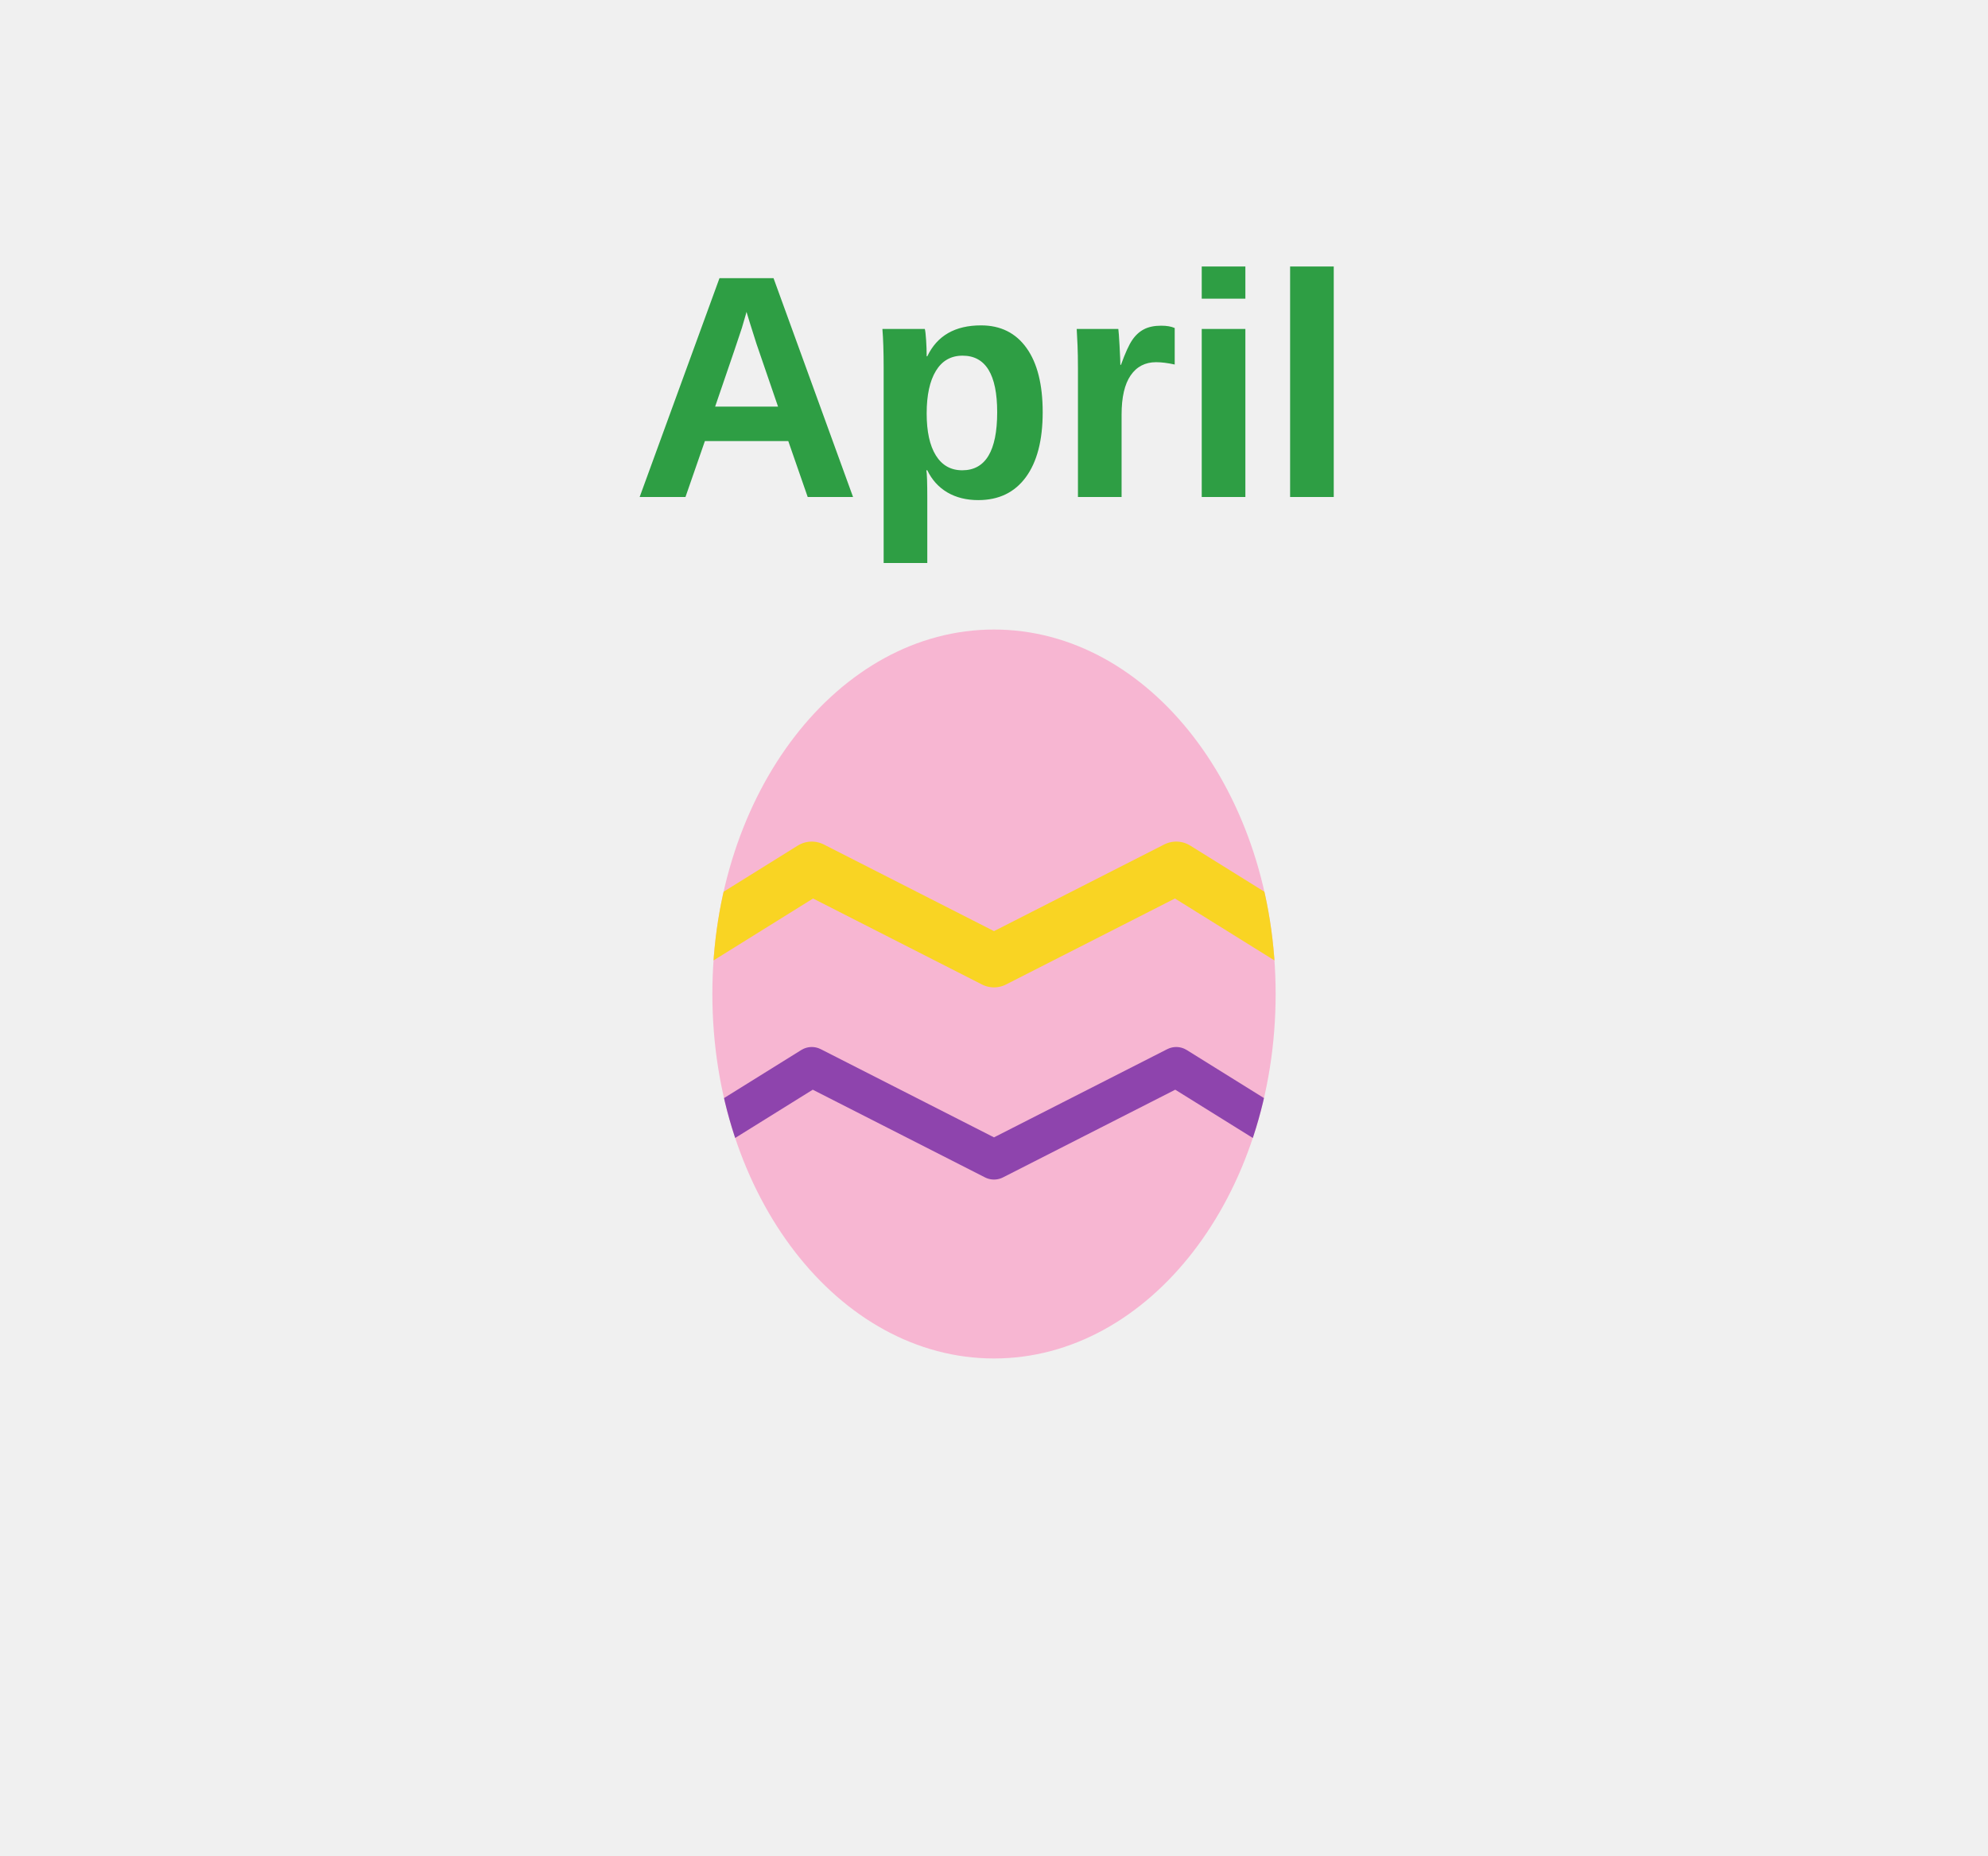
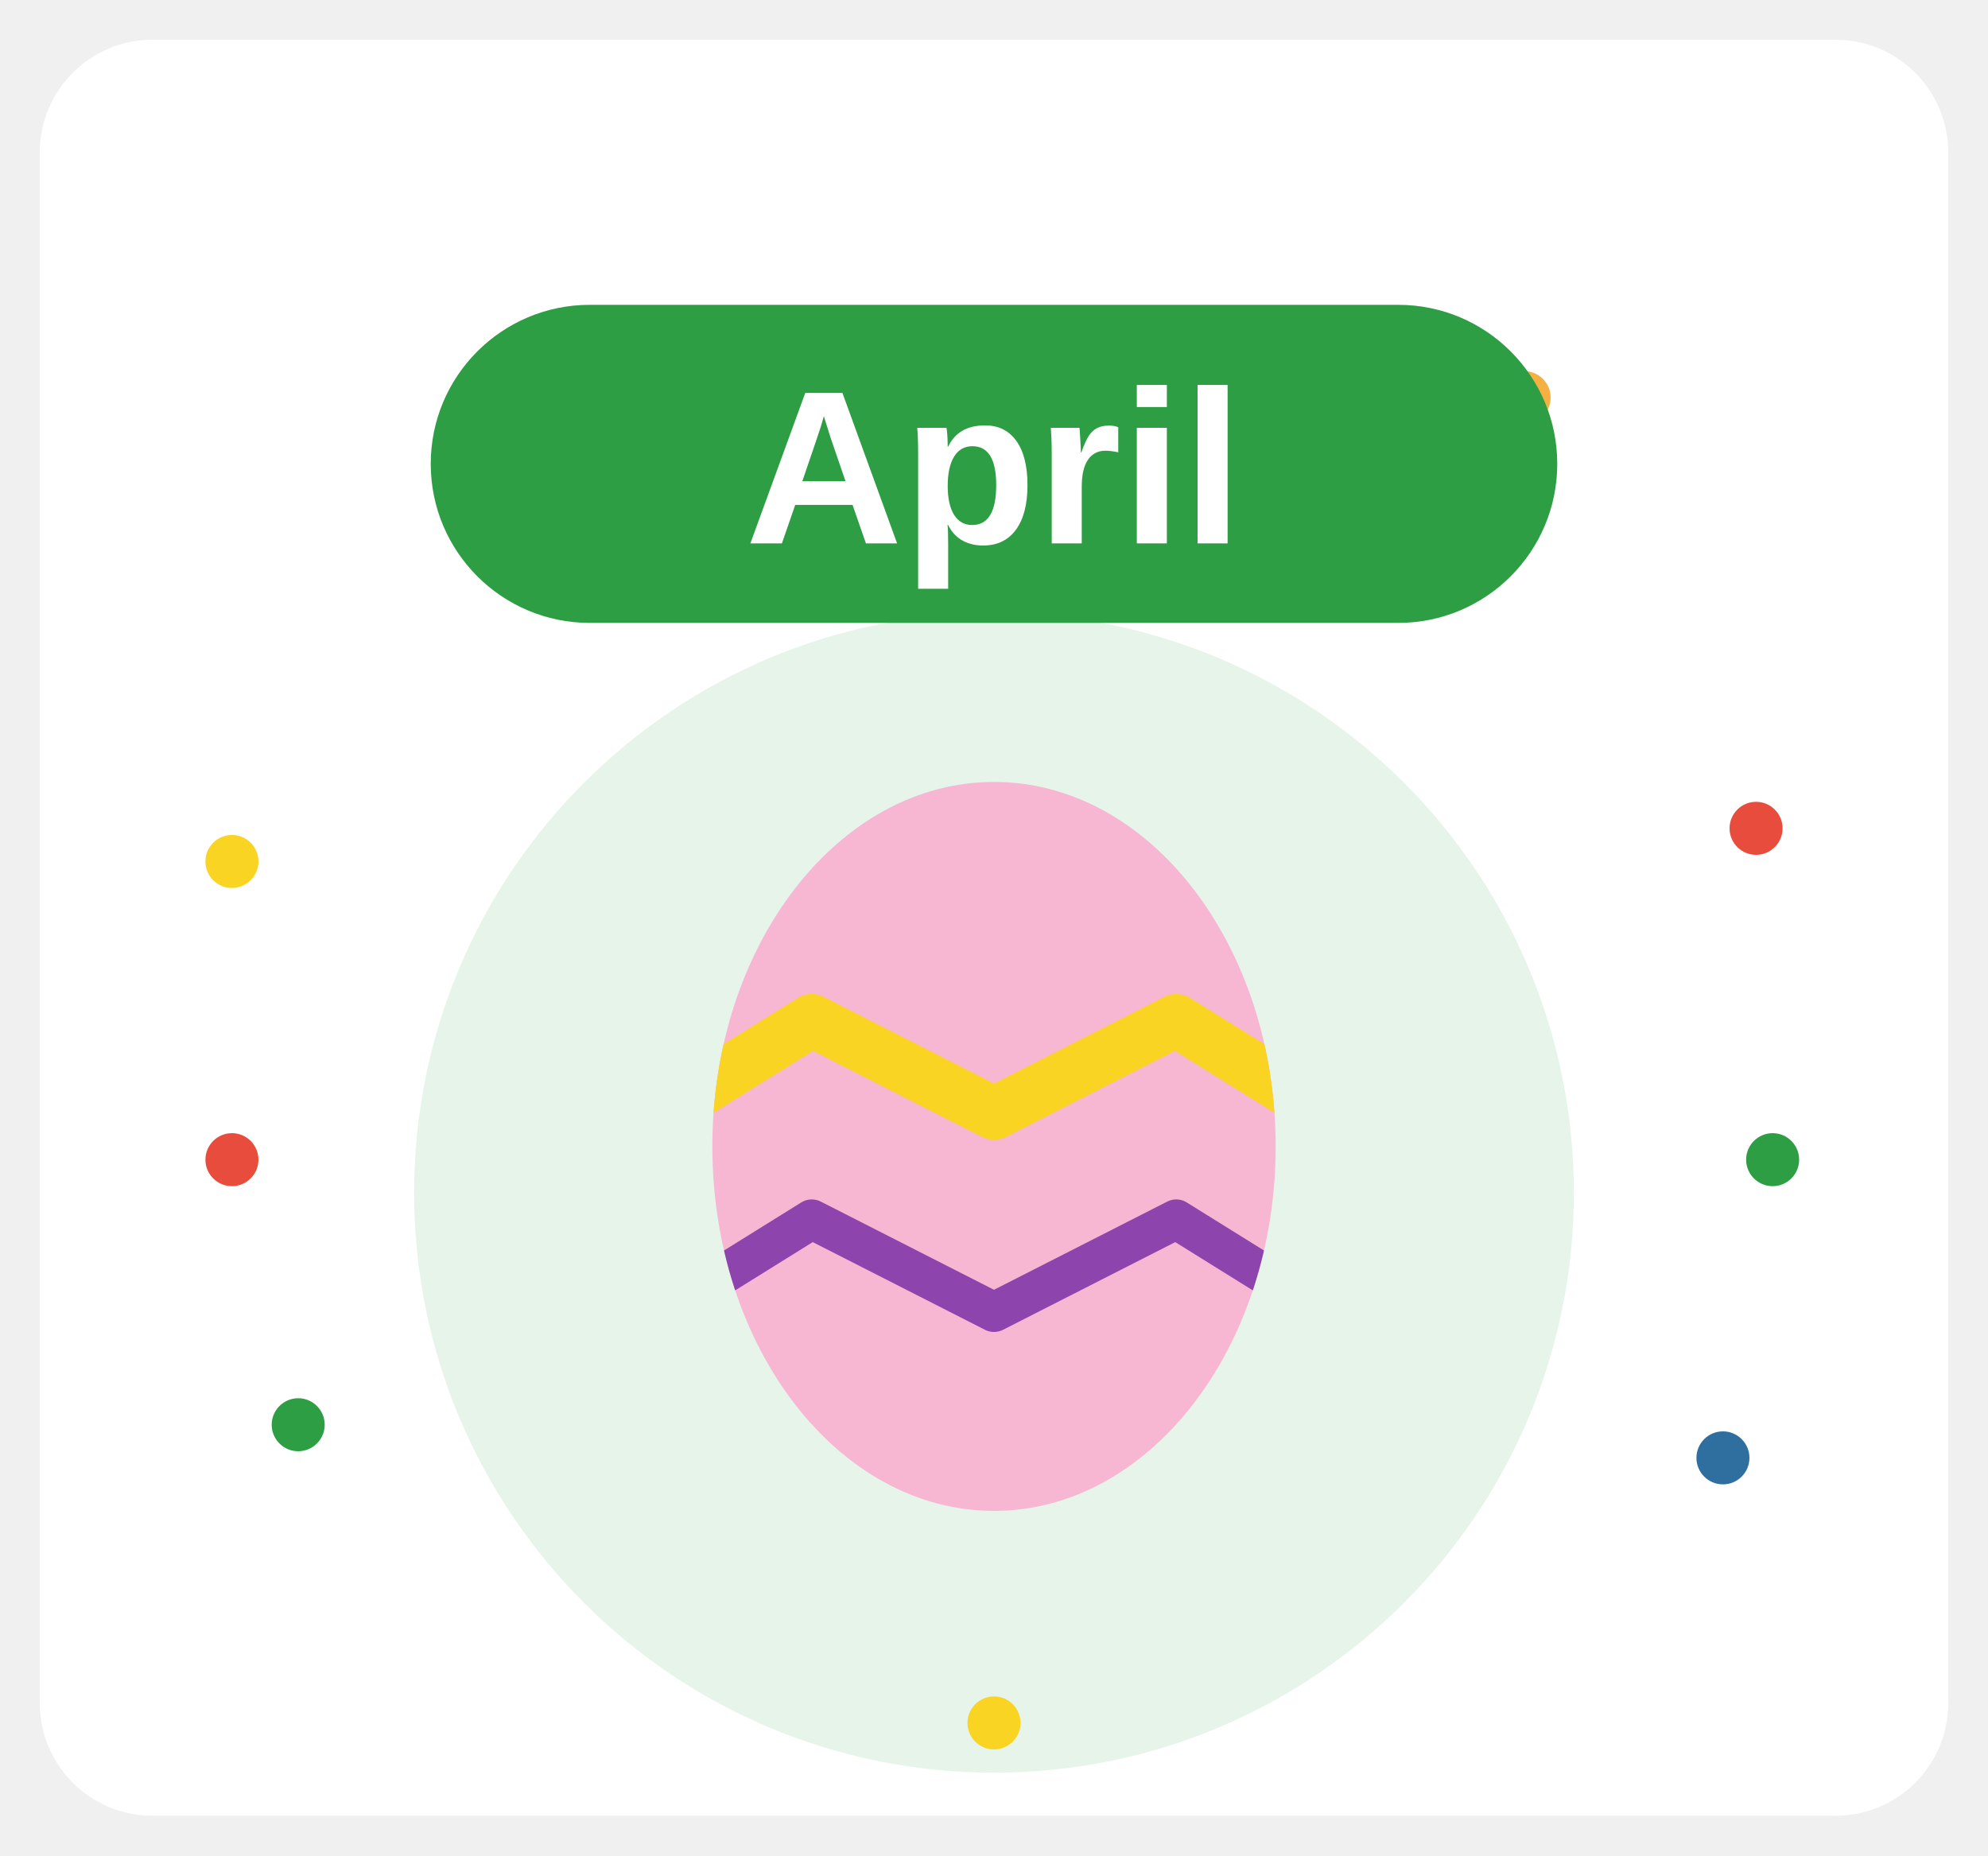
<svg xmlns="http://www.w3.org/2000/svg" viewBox="0 0 600 560" role="img" aria-label="April">
-   <text x="300.0" y="150" text-anchor="middle" font-family="Nunito, Arial, sans-serif" font-size="96" font-weight="800" fill="#2e9e44">April</text>
-   <defs>
-     <clipPath id="egg">
-       <ellipse cx="300" cy="300" rx="85" ry="110" />
-     </clipPath>
-   </defs>
-   <ellipse cx="300" cy="300" rx="85" ry="110" fill="#f7b6d2" />
-   <g clip-path="url(#egg)">
-     <path d="M200 290 L245 262 L300 290 L355 262 L400 290" stroke="#f9d423" stroke-width="16" fill="none" stroke-linejoin="round" />
-     <path d="M200 350 L245 322 L300 350 L355 322 L400 350" stroke="#8e44ad" stroke-width="12" fill="none" stroke-linejoin="round" />
+   <rect x="12" y="12" width="576" height="536" rx="34" fill="#ffffff" />
+   <circle cx="300" cy="360" r="175" fill="#2e9e44" fill-opacity="0.12" />
+   <circle cx="70" cy="260" r="8" fill="#f9d423" />
+   <circle cx="530" cy="250" r="8" fill="#e74c3c" />
+   <circle cx="90" cy="430" r="8" fill="#2e9e44" />
+   <circle cx="520" cy="440" r="8" fill="#2f6f9f" />
+   <circle cx="150" cy="130" r="8" fill="#8e44ad" />
+   <circle cx="460" cy="120" r="8" fill="#f5b041" />
+   <circle cx="300" cy="520" r="8" fill="#f9d423" />
+   <circle cx="70" cy="350" r="8" fill="#e74c3c" />
+   <circle cx="535" cy="350" r="8" fill="#2e9e44" />
+   <rect x="130" y="92" width="340" height="96" rx="48" fill="#2e9e44" />
+   <text x="300" y="164" text-anchor="middle" font-family="Nunito, Arial, sans-serif" font-size="66" font-weight="800" fill="#ffffff">April</text>
+   <g transform="translate(0 46)">
+     <defs>
+       <clipPath id="egg">
+         <ellipse cx="300" cy="300" rx="85" ry="110" />
+       </clipPath>
+     </defs>
+     <ellipse cx="300" cy="300" rx="85" ry="110" fill="#f7b6d2" />
+     <g clip-path="url(#egg)">
+       <path d="M200 290 L245 262 L300 290 L355 262 L400 290" stroke="#f9d423" stroke-width="16" fill="none" stroke-linejoin="round" />
+       <path d="M200 350 L245 322 L300 350 L355 322 L400 350" stroke="#8e44ad" stroke-width="12" fill="none" stroke-linejoin="round" />
+     </g>
  </g>
</svg>
